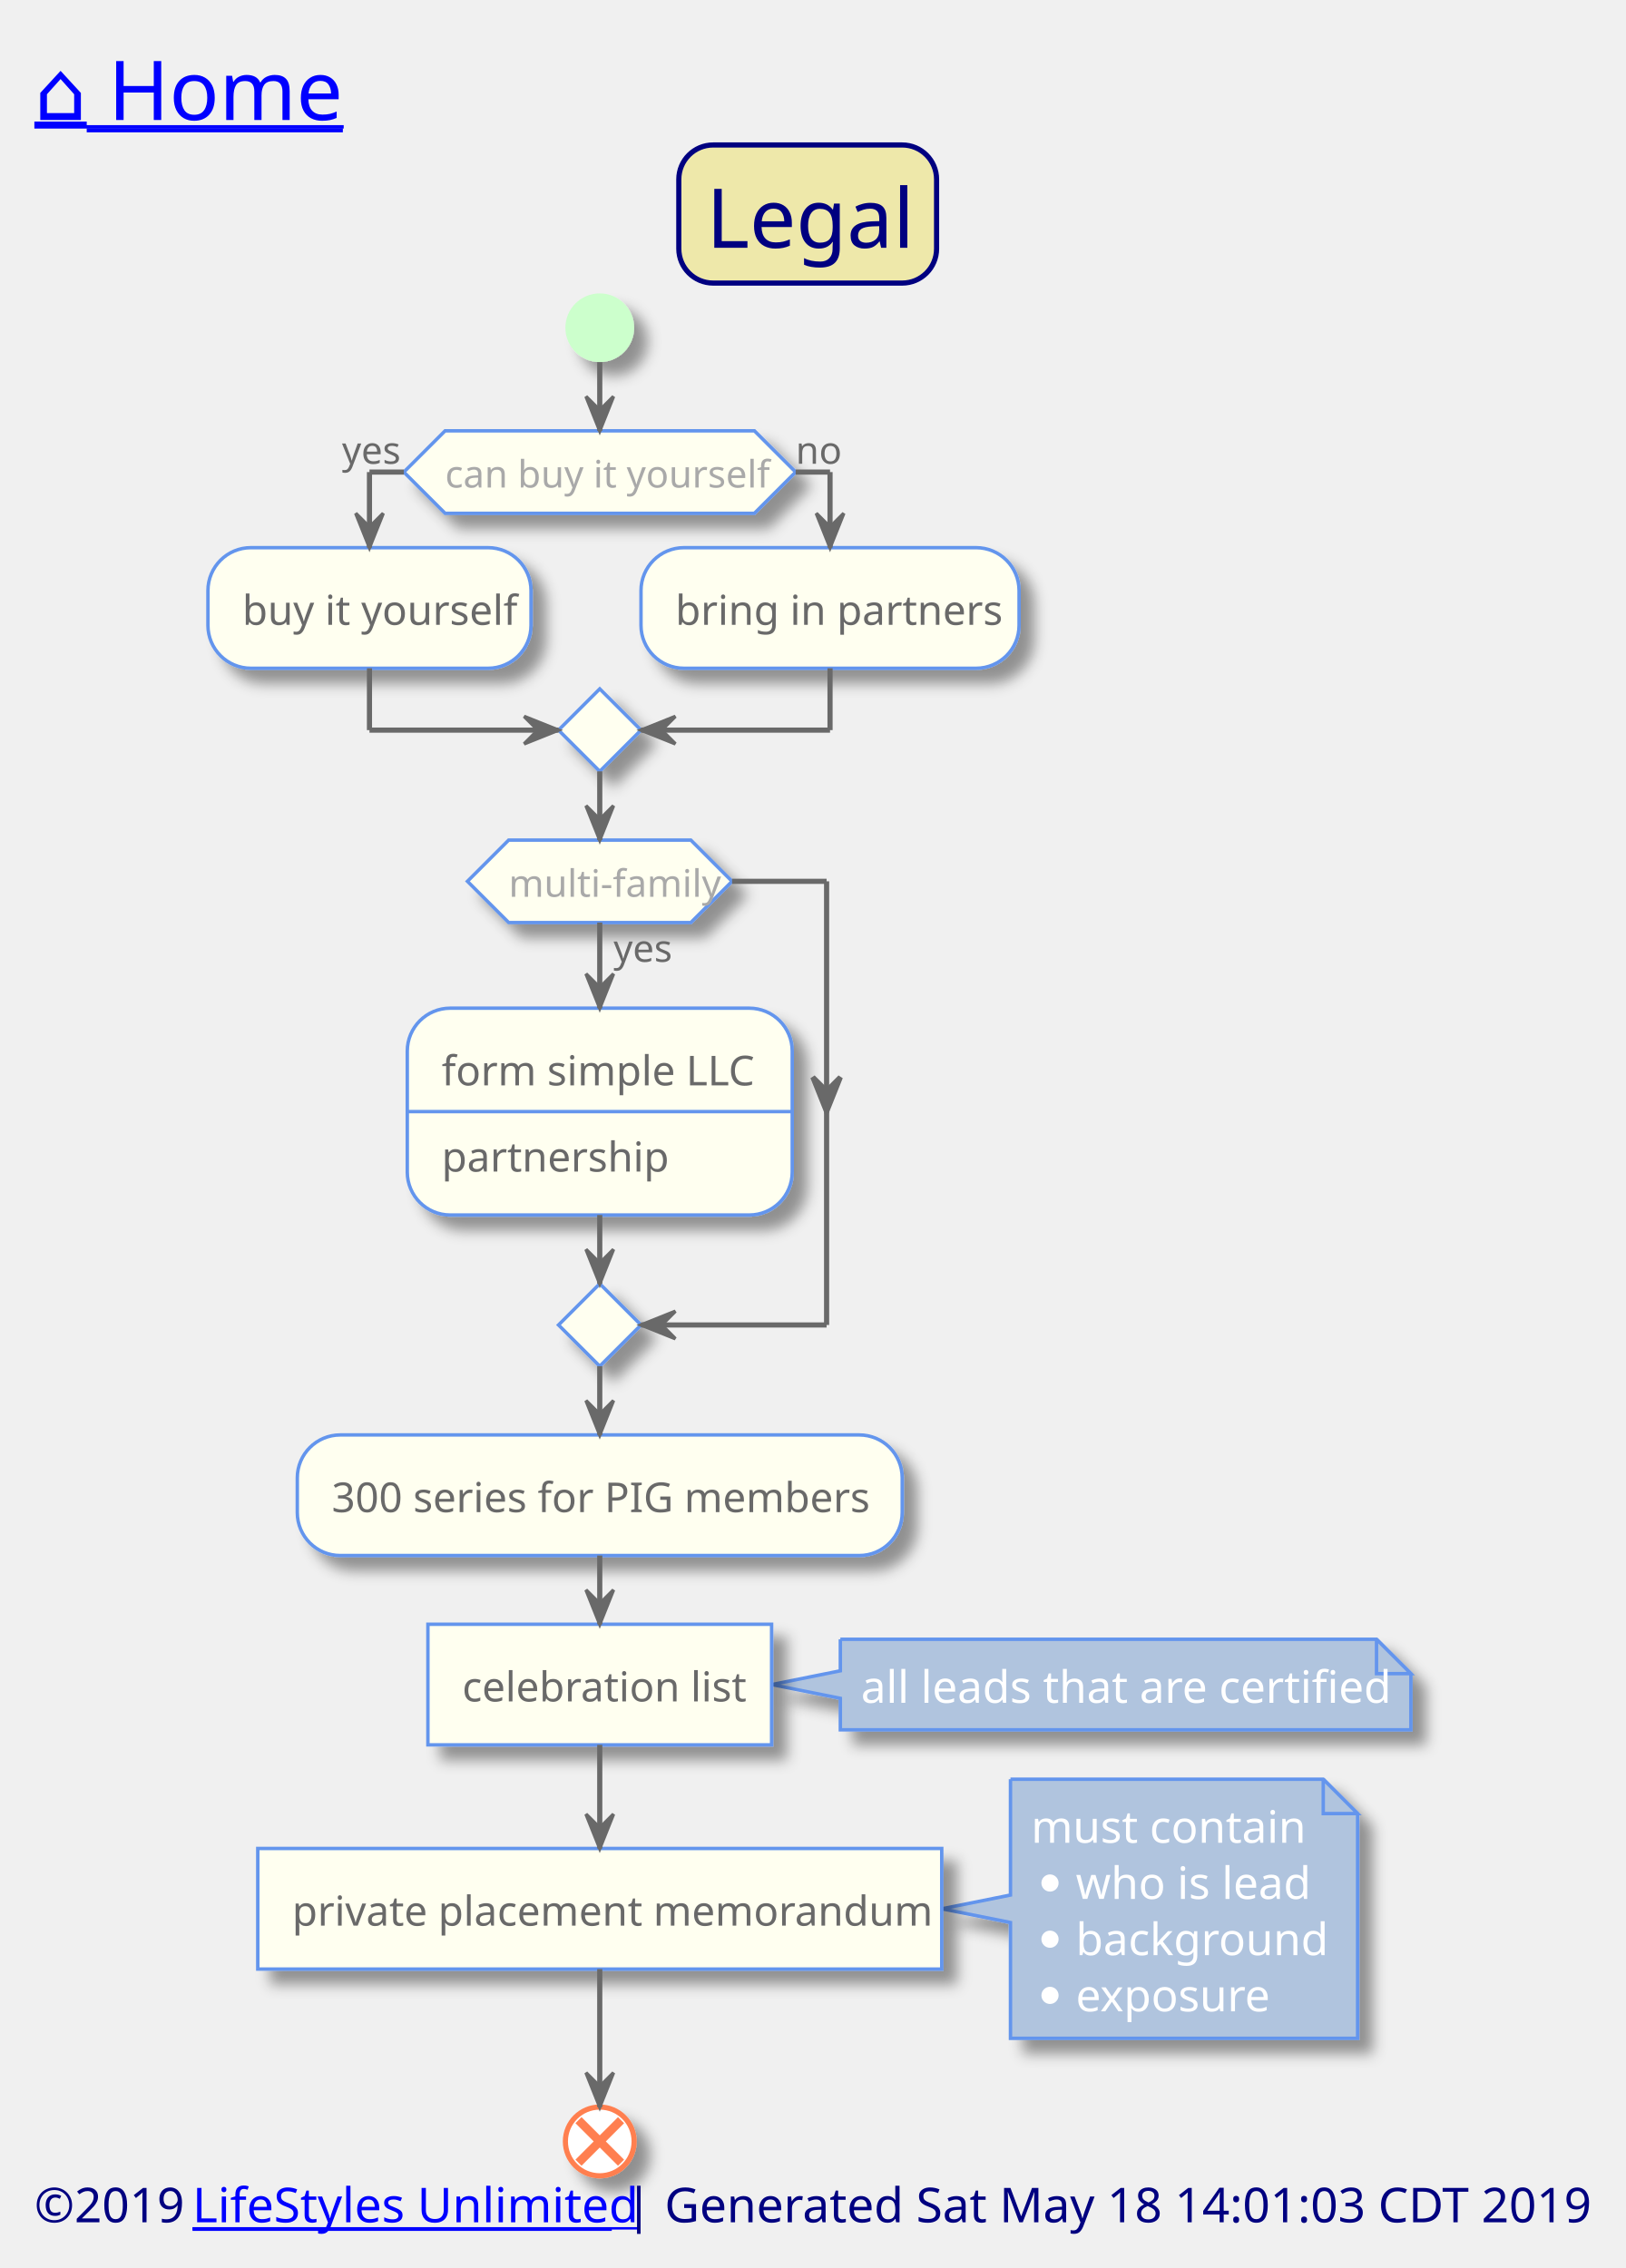
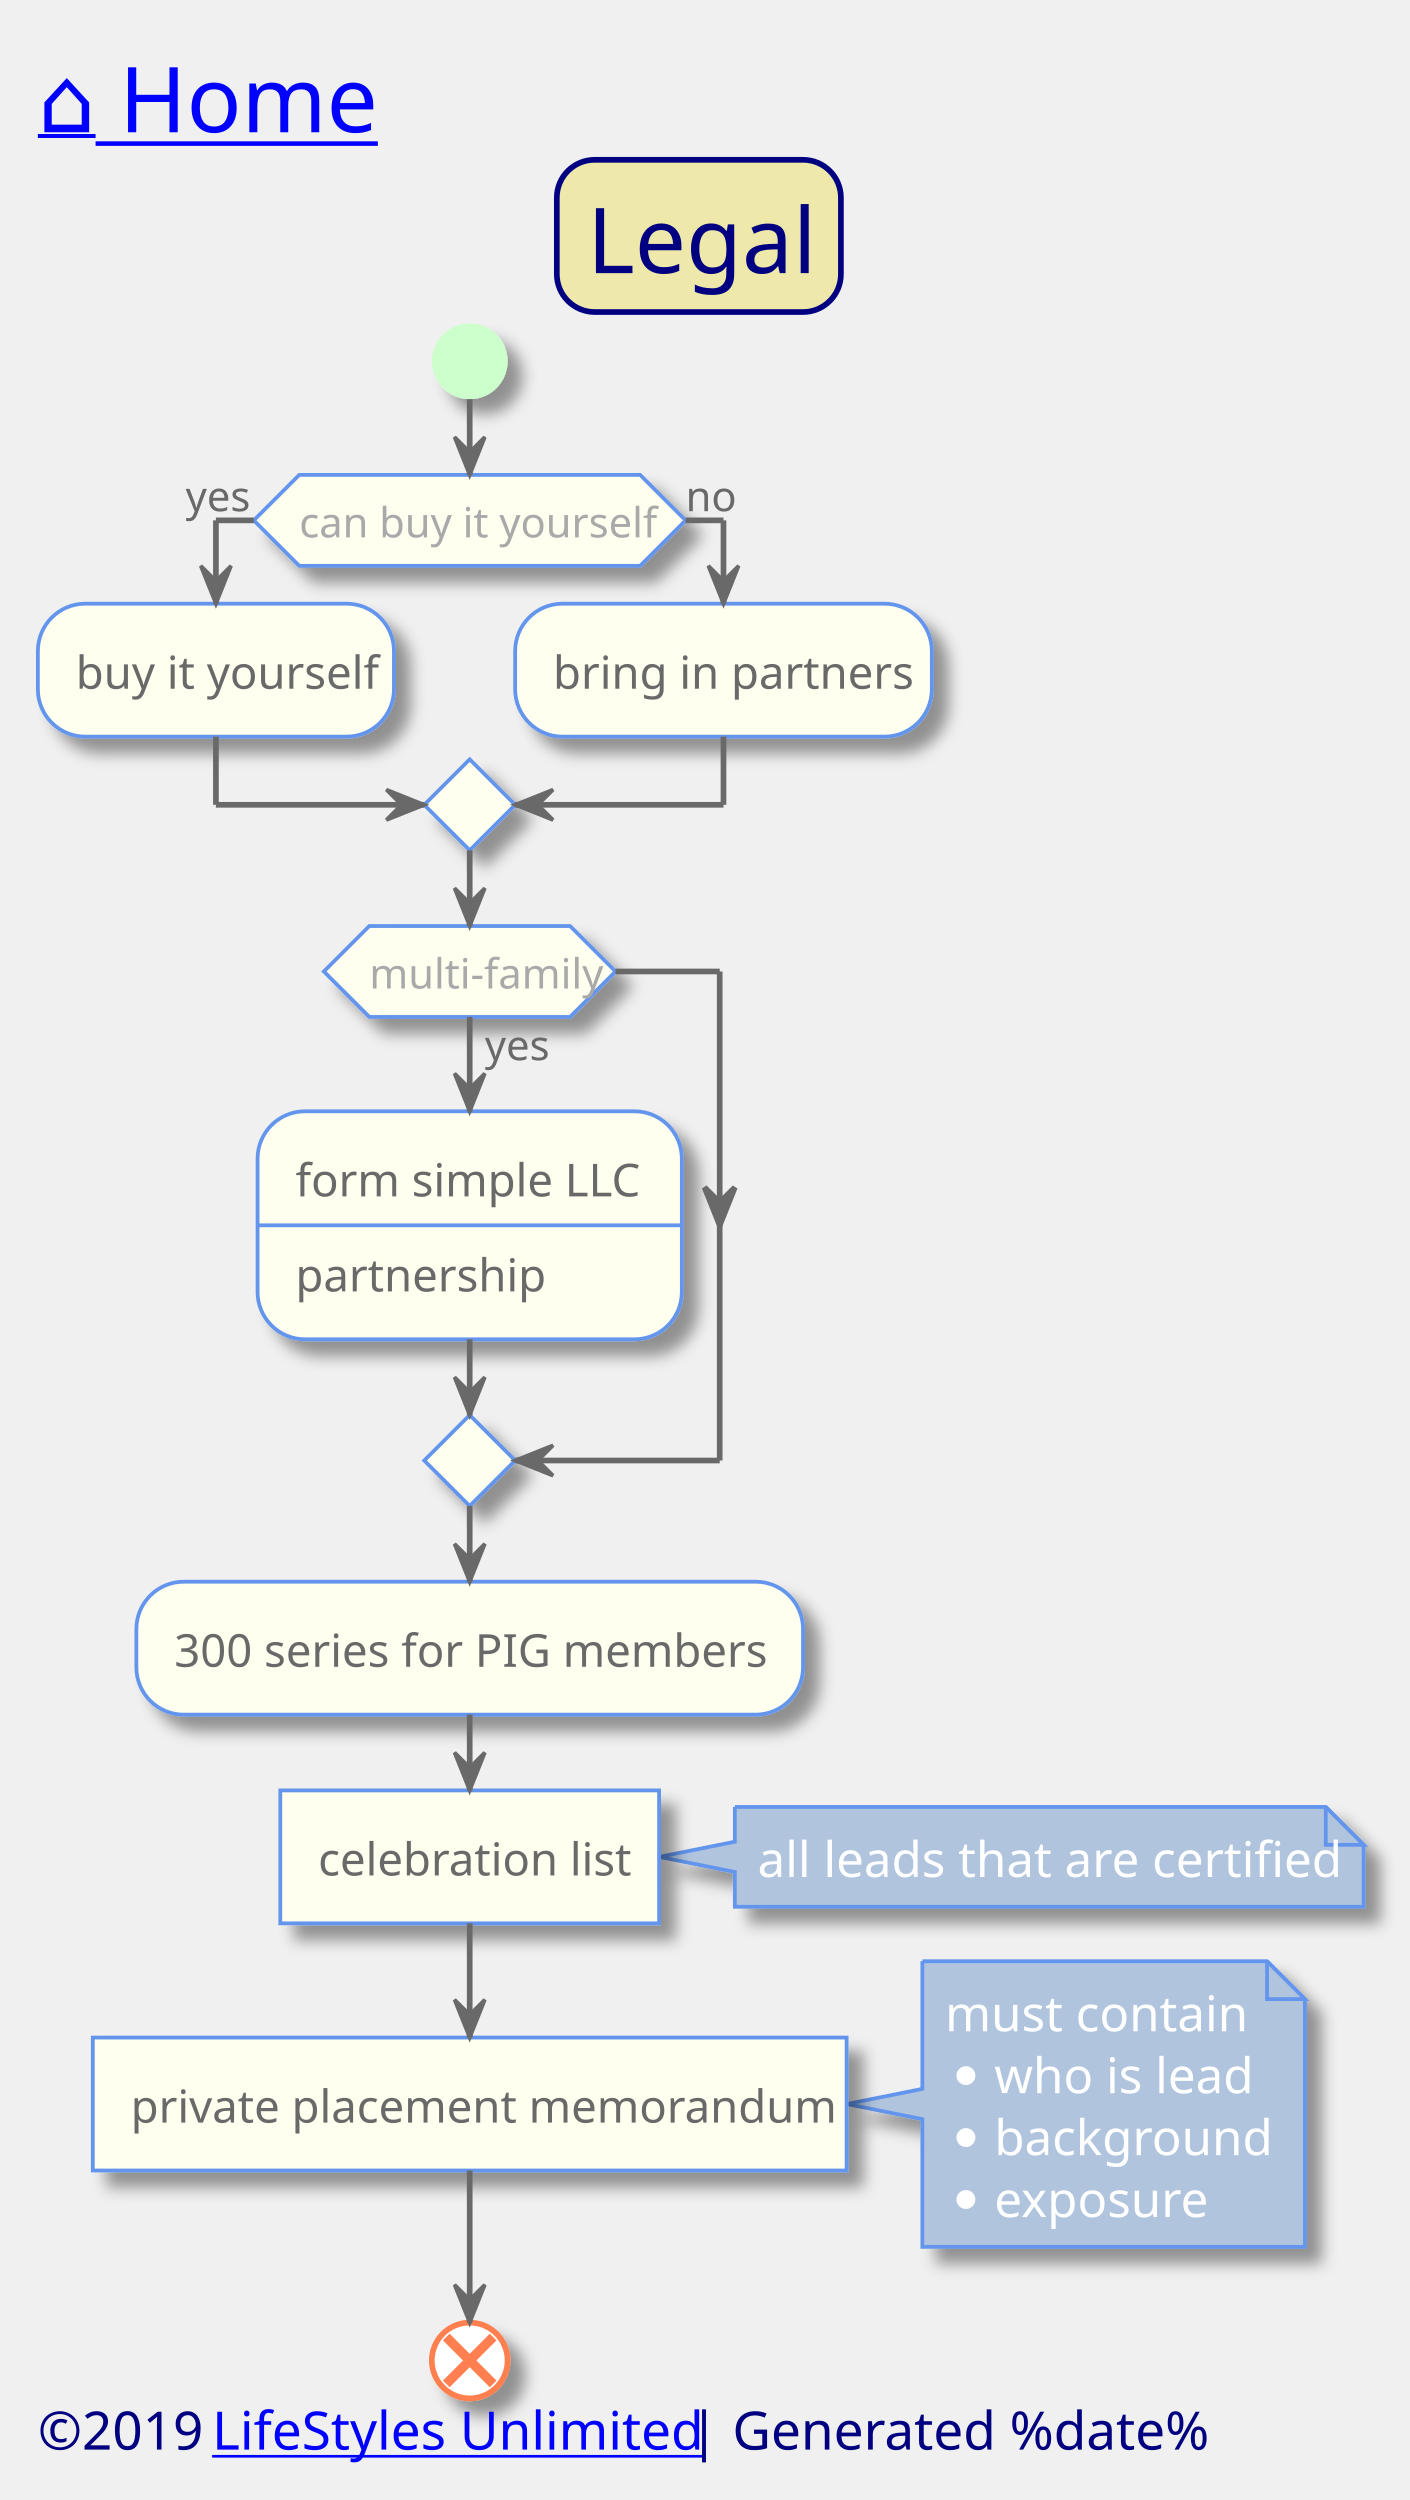
- <svg xmlns="http://www.w3.org/2000/svg" xmlns:xlink="http://www.w3.org/1999/xlink" contentScriptType="application/ecmascript" contentStyleType="text/css" height="660px" preserveAspectRatio="none" style="width:473px;height:660px;" version="1.1" viewBox="0 0 473 660" width="473px" zoomAndPan="magnify">
+ <svg xmlns="http://www.w3.org/2000/svg" xmlns:xlink="http://www.w3.org/1999/xlink" contentScriptType="application/ecmascript" contentStyleType="text/css" height="660px" preserveAspectRatio="none" style="width:372px;height:660px;" version="1.1" viewBox="0 0 372 660" width="372px" zoomAndPan="magnify">
  <defs>
    <style type="text/css">path:hover { stroke: #0000FF !important;}</style>
-     <filter height="300%" id="fgo9pcwk20iuz" width="300%" x="-1" y="-1">
+     <filter height="300%" id="f153ijxymwc499" width="300%" x="-1" y="-1">
      <feGaussianBlur result="blurOut" stdDeviation="2.0" />
      <feColorMatrix in="blurOut" result="blurOut2" type="matrix" values="0 0 0 0 0 0 0 0 0 0 0 0 0 0 0 0 0 0 .4 0" />
      <feOffset dx="4.0" dy="4.0" in="blurOut2" result="blurOut3" />
      <feBlend in="SourceGraphic" in2="blurOut3" mode="normal" />
    </filter>
  </defs>
  <g>
-     <a target="_top" xlink:actuate="onRequest" xlink:href="../index.svg?sanitize=true" xlink:show="new" xlink:title="../index.svg?sanitize=true" xlink:type="simple">
+     <a href="../index.svg?sanitize=true" target="_top" xlink:actuate="onRequest" xlink:show="new" xlink:title="../index.svg?sanitize=true" xlink:type="simple">
      <text fill="#0000FF" font-family="sans-serif" font-size="24" lengthAdjust="spacingAndGlyphs" text-decoration="underline" textLength="90" x="10" y="34.914">⌂ Home</text>
-       <line style="stroke: #0000FF; stroke-width: 1.0;" x1="10" x2="100" y1="36.914" y2="36.914" />
    </a>
-     <rect fill="#EEE8AA" height="40.188" rx="10" ry="10" style="stroke: #000080; stroke-width: 1.5;" width="75" x="197.5" y="42.188" />
-     <text fill="#000080" font-family="sans-serif" font-size="24" lengthAdjust="spacingAndGlyphs" textLength="59" x="205.5" y="72.102">Legal</text>
-     <ellipse cx="174.5" cy="95.375" fill="#CCFFCC" filter="url(#fgo9pcwk20iuz)" rx="10" ry="10" style="stroke: none; stroke-width: 1.0;" />
-     <polygon fill="#FFFFF0" filter="url(#fgo9pcwk20iuz)" points="129.5,125.375,219.5,125.375,231.5,137.375,219.5,149.375,129.5,149.375,117.5,137.375,129.5,125.375" style="stroke: #6495ED; stroke-width: 1.0;" />
-     <text fill="#A9A9A9" font-family="sans-serif" font-size="11" lengthAdjust="spacingAndGlyphs" textLength="90" x="129.5" y="141.876">can buy it yourself</text>
-     <text fill="#696969" font-family="sans-serif" font-size="11" lengthAdjust="spacingAndGlyphs" textLength="18" x="99.5" y="134.958">yes</text>
-     <text fill="#696969" font-family="sans-serif" font-size="11" lengthAdjust="spacingAndGlyphs" textLength="12" x="231.5" y="134.958">no</text>
-     <rect fill="#FFFFF0" filter="url(#fgo9pcwk20iuz)" height="35.094" rx="12.5" ry="12.5" style="stroke: #6495ED; stroke-width: 1.0;" width="94" x="60.5" y="159.375" />
-     <text fill="#696969" font-family="sans-serif" font-size="12" lengthAdjust="spacingAndGlyphs" textLength="74" x="70.5" y="181.832">buy it yourself</text>
-     <rect fill="#FFFFF0" filter="url(#fgo9pcwk20iuz)" height="35.094" rx="12.5" ry="12.5" style="stroke: #6495ED; stroke-width: 1.0;" width="110" x="186.5" y="159.375" />
-     <text fill="#696969" font-family="sans-serif" font-size="12" lengthAdjust="spacingAndGlyphs" textLength="90" x="196.5" y="181.832">bring in partners</text>
-     <polygon fill="#FFFFF0" filter="url(#fgo9pcwk20iuz)" points="174.5,200.469,186.5,212.469,174.5,224.469,162.5,212.469,174.5,200.469" style="stroke: #6495ED; stroke-width: 1.0;" />
-     <rect fill="#FFFFF0" filter="url(#fgo9pcwk20iuz)" height="60.188" rx="12.5" ry="12.5" style="stroke: #6495ED; stroke-width: 1.0;" width="112" x="118.5" y="293.387" />
-     <text fill="#696969" font-family="sans-serif" font-size="12" lengthAdjust="spacingAndGlyphs" textLength="92" x="128.5" y="315.844">form simple LLC</text>
-     <line style="stroke: #6495ED; stroke-width: 1.0;" x1="118.5" x2="230.5" y1="323.481" y2="323.481" />
-     <text fill="#696969" font-family="sans-serif" font-size="12" lengthAdjust="spacingAndGlyphs" textLength="63" x="128.5" y="340.938">partnership</text>
-     <polygon fill="#FFFFF0" filter="url(#fgo9pcwk20iuz)" points="148,244.469,201,244.469,213,256.469,201,268.469,148,268.469,136,256.469,148,244.469" style="stroke: #6495ED; stroke-width: 1.0;" />
-     <text fill="#696969" font-family="sans-serif" font-size="11" lengthAdjust="spacingAndGlyphs" textLength="18" x="178.5" y="279.888">yes</text>
-     <text fill="#A9A9A9" font-family="sans-serif" font-size="11" lengthAdjust="spacingAndGlyphs" textLength="53" x="148" y="260.97">multi-family</text>
-     <polygon fill="#FFFFF0" filter="url(#fgo9pcwk20iuz)" points="174.5,373.574,186.5,385.574,174.5,397.574,162.5,385.574,174.5,373.574" style="stroke: #6495ED; stroke-width: 1.0;" />
-     <rect fill="#FFFFF0" filter="url(#fgo9pcwk20iuz)" height="35.094" rx="12.5" ry="12.5" style="stroke: #6495ED; stroke-width: 1.0;" width="176" x="86.5" y="417.574" />
-     <text fill="#696969" font-family="sans-serif" font-size="12" lengthAdjust="spacingAndGlyphs" textLength="156" x="96.5" y="440.031">300 series for PIG members</text>
-     <path d="M244.5,477.039 L244.5,486.215 L224.5,490.215 L244.5,494.215 L244.5,503.391 A0,0 0 0 0 244.5,503.391 L410.5,503.391 A0,0 0 0 0 410.5,503.391 L410.5,487.039 L400.5,477.039 L244.5,477.039 A0,0 0 0 0 244.5,477.039 " fill="#B0C4DE" filter="url(#fgo9pcwk20iuz)" style="stroke: #6495ED; stroke-width: 1.0;" />
-     <path d="M400.5,477.039 L400.5,487.039 L410.5,487.039 L400.5,477.039 " fill="#B0C4DE" style="stroke: #6495ED; stroke-width: 1.0;" />
-     <text fill="#FFFFFF" font-family="sans-serif" font-size="13" lengthAdjust="spacingAndGlyphs" textLength="145" x="250.5" y="495.534">all leads that are certified</text>
-     <rect fill="#FFFFF0" filter="url(#fgo9pcwk20iuz)" height="35.094" style="stroke: #6495ED; stroke-width: 1.0;" width="100" x="124.5" y="472.668" />
-     <text fill="#696969" font-family="sans-serif" font-size="12" lengthAdjust="spacingAndGlyphs" textLength="80" x="134.5" y="495.125">celebration list</text>
-     <path d="M294,517.762 L294,551.465 L274,555.465 L294,559.465 L294,593.168 A0,0 0 0 0 294,593.168 L395,593.168 A0,0 0 0 0 395,593.168 L395,527.762 L385,517.762 L294,517.762 A0,0 0 0 0 294,517.762 " fill="#B0C4DE" filter="url(#fgo9pcwk20iuz)" style="stroke: #6495ED; stroke-width: 1.0;" />
-     <path d="M385,517.762 L385,527.762 L395,527.762 L385,517.762 " fill="#B0C4DE" style="stroke: #6495ED; stroke-width: 1.0;" />
-     <text fill="#FFFFFF" font-family="sans-serif" font-size="13" lengthAdjust="spacingAndGlyphs" textLength="75" x="300" y="536.257">must contain</text>
-     <ellipse cx="305.5" cy="547.965" fill="#FFFFFF" rx="2.5" ry="2.5" style="stroke: #FFFFFF; stroke-width: 0.0;" />
-     <text fill="#FFFFFF" font-family="sans-serif" font-size="13" lengthAdjust="spacingAndGlyphs" textLength="65" x="313" y="552.608">who is lead</text>
-     <ellipse cx="305.5" cy="564.316" fill="#FFFFFF" rx="2.5" ry="2.5" style="stroke: #FFFFFF; stroke-width: 0.0;" />
-     <text fill="#FFFFFF" font-family="sans-serif" font-size="13" lengthAdjust="spacingAndGlyphs" textLength="67" x="313" y="568.96">background</text>
-     <ellipse cx="305.5" cy="580.668" fill="#FFFFFF" rx="2.5" ry="2.5" style="stroke: #FFFFFF; stroke-width: 0.0;" />
-     <text fill="#FFFFFF" font-family="sans-serif" font-size="13" lengthAdjust="spacingAndGlyphs" textLength="53" x="313" y="585.312">exposure</text>
-     <rect fill="#FFFFF0" filter="url(#fgo9pcwk20iuz)" height="35.094" style="stroke: #6495ED; stroke-width: 1.0;" width="199" x="75" y="537.918" />
-     <text fill="#696969" font-family="sans-serif" font-size="12" lengthAdjust="spacingAndGlyphs" textLength="179" x="85" y="560.375">private placement memorandum</text>
-     <ellipse cx="174.5" cy="623.168" fill="#FFFFFF" filter="url(#fgo9pcwk20iuz)" rx="10" ry="10" style="stroke: #FF7F50; stroke-width: 1.5;" />
-     <line style="stroke: #FF7F50; stroke-width: 2.5;" x1="168.313" x2="180.687" y1="616.981" y2="629.355" />
-     <line style="stroke: #FF7F50; stroke-width: 2.5;" x1="180.687" x2="168.313" y1="616.981" y2="629.355" />
-     <line style="stroke: #696969; stroke-width: 1.5;" x1="117.5" x2="107.5" y1="137.375" y2="137.375" />
-     <line style="stroke: #696969; stroke-width: 1.5;" x1="107.5" x2="107.5" y1="137.375" y2="159.375" />
-     <polygon fill="#696969" points="103.5,149.375,107.5,159.375,111.5,149.375,107.5,153.375" style="stroke: #696969; stroke-width: 1.0;" />
-     <line style="stroke: #696969; stroke-width: 1.5;" x1="231.5" x2="241.5" y1="137.375" y2="137.375" />
-     <line style="stroke: #696969; stroke-width: 1.5;" x1="241.5" x2="241.5" y1="137.375" y2="159.375" />
-     <polygon fill="#696969" points="237.5,149.375,241.5,159.375,245.5,149.375,241.5,153.375" style="stroke: #696969; stroke-width: 1.0;" />
-     <line style="stroke: #696969; stroke-width: 1.5;" x1="107.5" x2="107.5" y1="194.469" y2="212.469" />
-     <line style="stroke: #696969; stroke-width: 1.5;" x1="107.5" x2="162.5" y1="212.469" y2="212.469" />
-     <polygon fill="#696969" points="152.5,208.469,162.5,212.469,152.5,216.469,156.5,212.469" style="stroke: #696969; stroke-width: 1.0;" />
-     <line style="stroke: #696969; stroke-width: 1.5;" x1="241.5" x2="241.5" y1="194.469" y2="212.469" />
-     <line style="stroke: #696969; stroke-width: 1.5;" x1="241.5" x2="186.5" y1="212.469" y2="212.469" />
-     <polygon fill="#696969" points="196.5,208.469,186.5,212.469,196.5,216.469,192.5,212.469" style="stroke: #696969; stroke-width: 1.0;" />
-     <line style="stroke: #696969; stroke-width: 1.5;" x1="174.5" x2="174.5" y1="105.375" y2="125.375" />
-     <polygon fill="#696969" points="170.5,115.375,174.5,125.375,178.5,115.375,174.5,119.375" style="stroke: #696969; stroke-width: 1.0;" />
-     <line style="stroke: #696969; stroke-width: 1.5;" x1="174.5" x2="174.5" y1="268.469" y2="293.387" />
-     <polygon fill="#696969" points="170.5,283.387,174.5,293.387,178.5,283.387,174.5,287.387" style="stroke: #696969; stroke-width: 1.0;" />
-     <line style="stroke: #696969; stroke-width: 1.5;" x1="213" x2="240.5" y1="256.469" y2="256.469" />
-     <polygon fill="#696969" points="236.5,313.481,240.5,323.481,244.5,313.481,240.5,317.481" style="stroke: #696969; stroke-width: 1.5;" />
-     <line style="stroke: #696969; stroke-width: 1.5;" x1="240.5" x2="240.5" y1="256.469" y2="385.574" />
-     <line style="stroke: #696969; stroke-width: 1.5;" x1="240.5" x2="186.5" y1="385.574" y2="385.574" />
-     <polygon fill="#696969" points="196.5,381.574,186.5,385.574,196.5,389.574,192.5,385.574" style="stroke: #696969; stroke-width: 1.0;" />
-     <line style="stroke: #696969; stroke-width: 1.5;" x1="174.5" x2="174.5" y1="353.574" y2="373.574" />
-     <polygon fill="#696969" points="170.5,363.574,174.5,373.574,178.5,363.574,174.5,367.574" style="stroke: #696969; stroke-width: 1.0;" />
-     <line style="stroke: #696969; stroke-width: 1.5;" x1="174.5" x2="174.5" y1="224.469" y2="244.469" />
-     <polygon fill="#696969" points="170.5,234.469,174.5,244.469,178.5,234.469,174.5,238.469" style="stroke: #696969; stroke-width: 1.0;" />
-     <line style="stroke: #696969; stroke-width: 1.5;" x1="174.5" x2="174.5" y1="397.574" y2="417.574" />
-     <polygon fill="#696969" points="170.5,407.574,174.5,417.574,178.5,407.574,174.5,411.574" style="stroke: #696969; stroke-width: 1.0;" />
-     <line style="stroke: #696969; stroke-width: 1.5;" x1="174.5" x2="174.5" y1="452.668" y2="472.668" />
-     <polygon fill="#696969" points="170.5,462.668,174.5,472.668,178.5,462.668,174.5,466.668" style="stroke: #696969; stroke-width: 1.0;" />
-     <line style="stroke: #696969; stroke-width: 1.5;" x1="174.5" x2="174.5" y1="507.762" y2="537.918" />
-     <polygon fill="#696969" points="170.5,527.918,174.5,537.918,178.5,527.918,174.5,531.918" style="stroke: #696969; stroke-width: 1.0;" />
-     <line style="stroke: #696969; stroke-width: 1.5;" x1="174.5" x2="174.5" y1="573.012" y2="613.168" />
-     <polygon fill="#696969" points="170.5,603.168,174.5,613.168,178.5,603.168,174.5,607.168" style="stroke: #696969; stroke-width: 1.0;" />
+     <rect fill="#EEE8AA" height="40.188" rx="10" ry="10" style="stroke: #000080; stroke-width: 1.5;" width="75" x="147" y="42.188" />
+     <text fill="#000080" font-family="sans-serif" font-size="24" lengthAdjust="spacingAndGlyphs" textLength="59" x="155" y="72.102">Legal</text>
+     <ellipse cx="124" cy="95.375" fill="#CCFFCC" filter="url(#f153ijxymwc499)" rx="10" ry="10" style="stroke: none; stroke-width: 1.0;" />
+     <polygon fill="#FFFFF0" filter="url(#f153ijxymwc499)" points="79,125.375,169,125.375,181,137.375,169,149.375,79,149.375,67,137.375,79,125.375" style="stroke: #6495ED; stroke-width: 1.0;" />
+     <text fill="#A9A9A9" font-family="sans-serif" font-size="11" lengthAdjust="spacingAndGlyphs" textLength="90" x="79" y="141.876">can buy it yourself</text>
+     <text fill="#696969" font-family="sans-serif" font-size="11" lengthAdjust="spacingAndGlyphs" textLength="18" x="49" y="134.958">yes</text>
+     <text fill="#696969" font-family="sans-serif" font-size="11" lengthAdjust="spacingAndGlyphs" textLength="12" x="181" y="134.958">no</text>
+     <rect fill="#FFFFF0" filter="url(#f153ijxymwc499)" height="35.094" rx="12.5" ry="12.5" style="stroke: #6495ED; stroke-width: 1.0;" width="94" x="10" y="159.375" />
+     <text fill="#696969" font-family="sans-serif" font-size="12" lengthAdjust="spacingAndGlyphs" textLength="74" x="20" y="181.832">buy it yourself</text>
+     <rect fill="#FFFFF0" filter="url(#f153ijxymwc499)" height="35.094" rx="12.5" ry="12.5" style="stroke: #6495ED; stroke-width: 1.0;" width="110" x="136" y="159.375" />
+     <text fill="#696969" font-family="sans-serif" font-size="12" lengthAdjust="spacingAndGlyphs" textLength="90" x="146" y="181.832">bring in partners</text>
+     <polygon fill="#FFFFF0" filter="url(#f153ijxymwc499)" points="124,200.469,136,212.469,124,224.469,112,212.469,124,200.469" style="stroke: #6495ED; stroke-width: 1.0;" />
+     <rect fill="#FFFFF0" filter="url(#f153ijxymwc499)" height="60.188" rx="12.5" ry="12.5" style="stroke: #6495ED; stroke-width: 1.0;" width="112" x="68" y="293.387" />
+     <text fill="#696969" font-family="sans-serif" font-size="12" lengthAdjust="spacingAndGlyphs" textLength="92" x="78" y="315.844">form simple LLC</text>
+     <line style="stroke: #6495ED; stroke-width: 1.0;" x1="68" x2="180" y1="323.481" y2="323.481" />
+     <text fill="#696969" font-family="sans-serif" font-size="12" lengthAdjust="spacingAndGlyphs" textLength="63" x="78" y="340.938">partnership</text>
+     <polygon fill="#FFFFF0" filter="url(#f153ijxymwc499)" points="97.5,244.469,150.5,244.469,162.5,256.469,150.5,268.469,97.5,268.469,85.5,256.469,97.5,244.469" style="stroke: #6495ED; stroke-width: 1.0;" />
+     <text fill="#696969" font-family="sans-serif" font-size="11" lengthAdjust="spacingAndGlyphs" textLength="18" x="128" y="279.888">yes</text>
+     <text fill="#A9A9A9" font-family="sans-serif" font-size="11" lengthAdjust="spacingAndGlyphs" textLength="53" x="97.5" y="260.97">multi-family</text>
+     <polygon fill="#FFFFF0" filter="url(#f153ijxymwc499)" points="124,373.574,136,385.574,124,397.574,112,385.574,124,373.574" style="stroke: #6495ED; stroke-width: 1.0;" />
+     <rect fill="#FFFFF0" filter="url(#f153ijxymwc499)" height="35.094" rx="12.5" ry="12.5" style="stroke: #6495ED; stroke-width: 1.0;" width="176" x="36" y="417.574" />
+     <text fill="#696969" font-family="sans-serif" font-size="12" lengthAdjust="spacingAndGlyphs" textLength="156" x="46" y="440.031">300 series for PIG members</text>
+     <path d="M194,477.039 L194,486.215 L174,490.215 L194,494.215 L194,503.391 A0,0 0 0 0 194,503.391 L360,503.391 A0,0 0 0 0 360,503.391 L360,487.039 L350,477.039 L194,477.039 A0,0 0 0 0 194,477.039 " fill="#B0C4DE" filter="url(#f153ijxymwc499)" style="stroke: #6495ED; stroke-width: 1.0;" />
+     <path d="M350,477.039 L350,487.039 L360,487.039 L350,477.039 " fill="#B0C4DE" style="stroke: #6495ED; stroke-width: 1.0;" />
+     <text fill="#FFFFFF" font-family="sans-serif" font-size="13" lengthAdjust="spacingAndGlyphs" textLength="145" x="200" y="495.534">all leads that are certified</text>
+     <rect fill="#FFFFF0" filter="url(#f153ijxymwc499)" height="35.094" style="stroke: #6495ED; stroke-width: 1.0;" width="100" x="74" y="472.668" />
+     <text fill="#696969" font-family="sans-serif" font-size="12" lengthAdjust="spacingAndGlyphs" textLength="80" x="84" y="495.125">celebration list</text>
+     <path d="M243.5,517.762 L243.5,551.465 L223.5,555.465 L243.5,559.465 L243.5,593.168 A0,0 0 0 0 243.5,593.168 L344.5,593.168 A0,0 0 0 0 344.5,593.168 L344.5,527.762 L334.5,517.762 L243.5,517.762 A0,0 0 0 0 243.5,517.762 " fill="#B0C4DE" filter="url(#f153ijxymwc499)" style="stroke: #6495ED; stroke-width: 1.0;" />
+     <path d="M334.5,517.762 L334.5,527.762 L344.5,527.762 L334.5,517.762 " fill="#B0C4DE" style="stroke: #6495ED; stroke-width: 1.0;" />
+     <text fill="#FFFFFF" font-family="sans-serif" font-size="13" lengthAdjust="spacingAndGlyphs" textLength="75" x="249.5" y="536.257">must contain</text>
+     <ellipse cx="255" cy="547.965" fill="#FFFFFF" rx="2.5" ry="2.5" style="stroke: #FFFFFF; stroke-width: 0.0;" />
+     <text fill="#FFFFFF" font-family="sans-serif" font-size="13" lengthAdjust="spacingAndGlyphs" textLength="65" x="262.5" y="552.608">who is lead</text>
+     <ellipse cx="255" cy="564.316" fill="#FFFFFF" rx="2.5" ry="2.5" style="stroke: #FFFFFF; stroke-width: 0.0;" />
+     <text fill="#FFFFFF" font-family="sans-serif" font-size="13" lengthAdjust="spacingAndGlyphs" textLength="67" x="262.5" y="568.96">background</text>
+     <ellipse cx="255" cy="580.668" fill="#FFFFFF" rx="2.5" ry="2.5" style="stroke: #FFFFFF; stroke-width: 0.0;" />
+     <text fill="#FFFFFF" font-family="sans-serif" font-size="13" lengthAdjust="spacingAndGlyphs" textLength="53" x="262.5" y="585.312">exposure</text>
+     <rect fill="#FFFFF0" filter="url(#f153ijxymwc499)" height="35.094" style="stroke: #6495ED; stroke-width: 1.0;" width="199" x="24.5" y="537.918" />
+     <text fill="#696969" font-family="sans-serif" font-size="12" lengthAdjust="spacingAndGlyphs" textLength="179" x="34.5" y="560.375">private placement memorandum</text>
+     <ellipse cx="124" cy="623.168" fill="#FFFFFF" filter="url(#f153ijxymwc499)" rx="10" ry="10" style="stroke: #FF7F50; stroke-width: 1.5;" />
+     <line style="stroke: #FF7F50; stroke-width: 2.5;" x1="117.813" x2="130.187" y1="616.981" y2="629.355" />
+     <line style="stroke: #FF7F50; stroke-width: 2.5;" x1="130.187" x2="117.813" y1="616.981" y2="629.355" />
+     <line style="stroke: #696969; stroke-width: 1.5;" x1="67" x2="57" y1="137.375" y2="137.375" />
+     <line style="stroke: #696969; stroke-width: 1.5;" x1="57" x2="57" y1="137.375" y2="159.375" />
+     <polygon fill="#696969" points="53,149.375,57,159.375,61,149.375,57,153.375" style="stroke: #696969; stroke-width: 1.0;" />
+     <line style="stroke: #696969; stroke-width: 1.5;" x1="181" x2="191" y1="137.375" y2="137.375" />
+     <line style="stroke: #696969; stroke-width: 1.5;" x1="191" x2="191" y1="137.375" y2="159.375" />
+     <polygon fill="#696969" points="187,149.375,191,159.375,195,149.375,191,153.375" style="stroke: #696969; stroke-width: 1.0;" />
+     <line style="stroke: #696969; stroke-width: 1.5;" x1="57" x2="57" y1="194.469" y2="212.469" />
+     <line style="stroke: #696969; stroke-width: 1.5;" x1="57" x2="112" y1="212.469" y2="212.469" />
+     <polygon fill="#696969" points="102,208.469,112,212.469,102,216.469,106,212.469" style="stroke: #696969; stroke-width: 1.0;" />
+     <line style="stroke: #696969; stroke-width: 1.5;" x1="191" x2="191" y1="194.469" y2="212.469" />
+     <line style="stroke: #696969; stroke-width: 1.5;" x1="191" x2="136" y1="212.469" y2="212.469" />
+     <polygon fill="#696969" points="146,208.469,136,212.469,146,216.469,142,212.469" style="stroke: #696969; stroke-width: 1.0;" />
+     <line style="stroke: #696969; stroke-width: 1.5;" x1="124" x2="124" y1="105.375" y2="125.375" />
+     <polygon fill="#696969" points="120,115.375,124,125.375,128,115.375,124,119.375" style="stroke: #696969; stroke-width: 1.0;" />
+     <line style="stroke: #696969; stroke-width: 1.5;" x1="124" x2="124" y1="268.469" y2="293.387" />
+     <polygon fill="#696969" points="120,283.387,124,293.387,128,283.387,124,287.387" style="stroke: #696969; stroke-width: 1.0;" />
+     <line style="stroke: #696969; stroke-width: 1.5;" x1="162.5" x2="190" y1="256.469" y2="256.469" />
+     <polygon fill="#696969" points="186,313.481,190,323.481,194,313.481,190,317.481" style="stroke: #696969; stroke-width: 1.5;" />
+     <line style="stroke: #696969; stroke-width: 1.5;" x1="190" x2="190" y1="256.469" y2="385.574" />
+     <line style="stroke: #696969; stroke-width: 1.5;" x1="190" x2="136" y1="385.574" y2="385.574" />
+     <polygon fill="#696969" points="146,381.574,136,385.574,146,389.574,142,385.574" style="stroke: #696969; stroke-width: 1.0;" />
+     <line style="stroke: #696969; stroke-width: 1.5;" x1="124" x2="124" y1="353.574" y2="373.574" />
+     <polygon fill="#696969" points="120,363.574,124,373.574,128,363.574,124,367.574" style="stroke: #696969; stroke-width: 1.0;" />
+     <line style="stroke: #696969; stroke-width: 1.5;" x1="124" x2="124" y1="224.469" y2="244.469" />
+     <polygon fill="#696969" points="120,234.469,124,244.469,128,234.469,124,238.469" style="stroke: #696969; stroke-width: 1.0;" />
+     <line style="stroke: #696969; stroke-width: 1.5;" x1="124" x2="124" y1="397.574" y2="417.574" />
+     <polygon fill="#696969" points="120,407.574,124,417.574,128,407.574,124,411.574" style="stroke: #696969; stroke-width: 1.0;" />
+     <line style="stroke: #696969; stroke-width: 1.5;" x1="124" x2="124" y1="452.668" y2="472.668" />
+     <polygon fill="#696969" points="120,462.668,124,472.668,128,462.668,124,466.668" style="stroke: #696969; stroke-width: 1.0;" />
+     <line style="stroke: #696969; stroke-width: 1.5;" x1="124" x2="124" y1="507.762" y2="537.918" />
+     <polygon fill="#696969" points="120,527.918,124,537.918,128,527.918,124,531.918" style="stroke: #696969; stroke-width: 1.0;" />
+     <line style="stroke: #696969; stroke-width: 1.5;" x1="124" x2="124" y1="573.012" y2="613.168" />
+     <polygon fill="#696969" points="120,603.168,124,613.168,128,603.168,124,607.168" style="stroke: #696969; stroke-width: 1.0;" />
    <text fill="#000080" font-family="sans-serif" font-size="14" lengthAdjust="spacingAndGlyphs" textLength="42" x="10" y="646.701">©2019</text>
-     <a target="_top" xlink:actuate="onRequest" xlink:href="http://www.lifestylesunlimited.com" xlink:show="new" xlink:title="http://www.lifestylesunlimited.com" xlink:type="simple">
+     <a href="http://www.lifestylesunlimited.com" target="_top" xlink:actuate="onRequest" xlink:show="new" xlink:title="http://www.lifestylesunlimited.com" xlink:type="simple">
      <text fill="#0000FF" font-family="sans-serif" font-size="14" lengthAdjust="spacingAndGlyphs" text-decoration="underline" textLength="122" x="56" y="646.701">LifeStyles Unlimited</text>
-       <line style="stroke: #0000FF; stroke-width: 1.0;" x1="56" x2="178" y1="648.701" y2="648.701" />
    </a>
-     <text fill="#000080" font-family="sans-serif" font-size="14" lengthAdjust="spacingAndGlyphs" textLength="279" x="182" y="646.701">| Generated Sat May 18 14:01:03 CDT 2019</text>
+     <text fill="#000080" font-family="sans-serif" font-size="14" lengthAdjust="spacingAndGlyphs" textLength="131" x="182" y="646.701">| Generated %date%</text>
  </g>
</svg>
